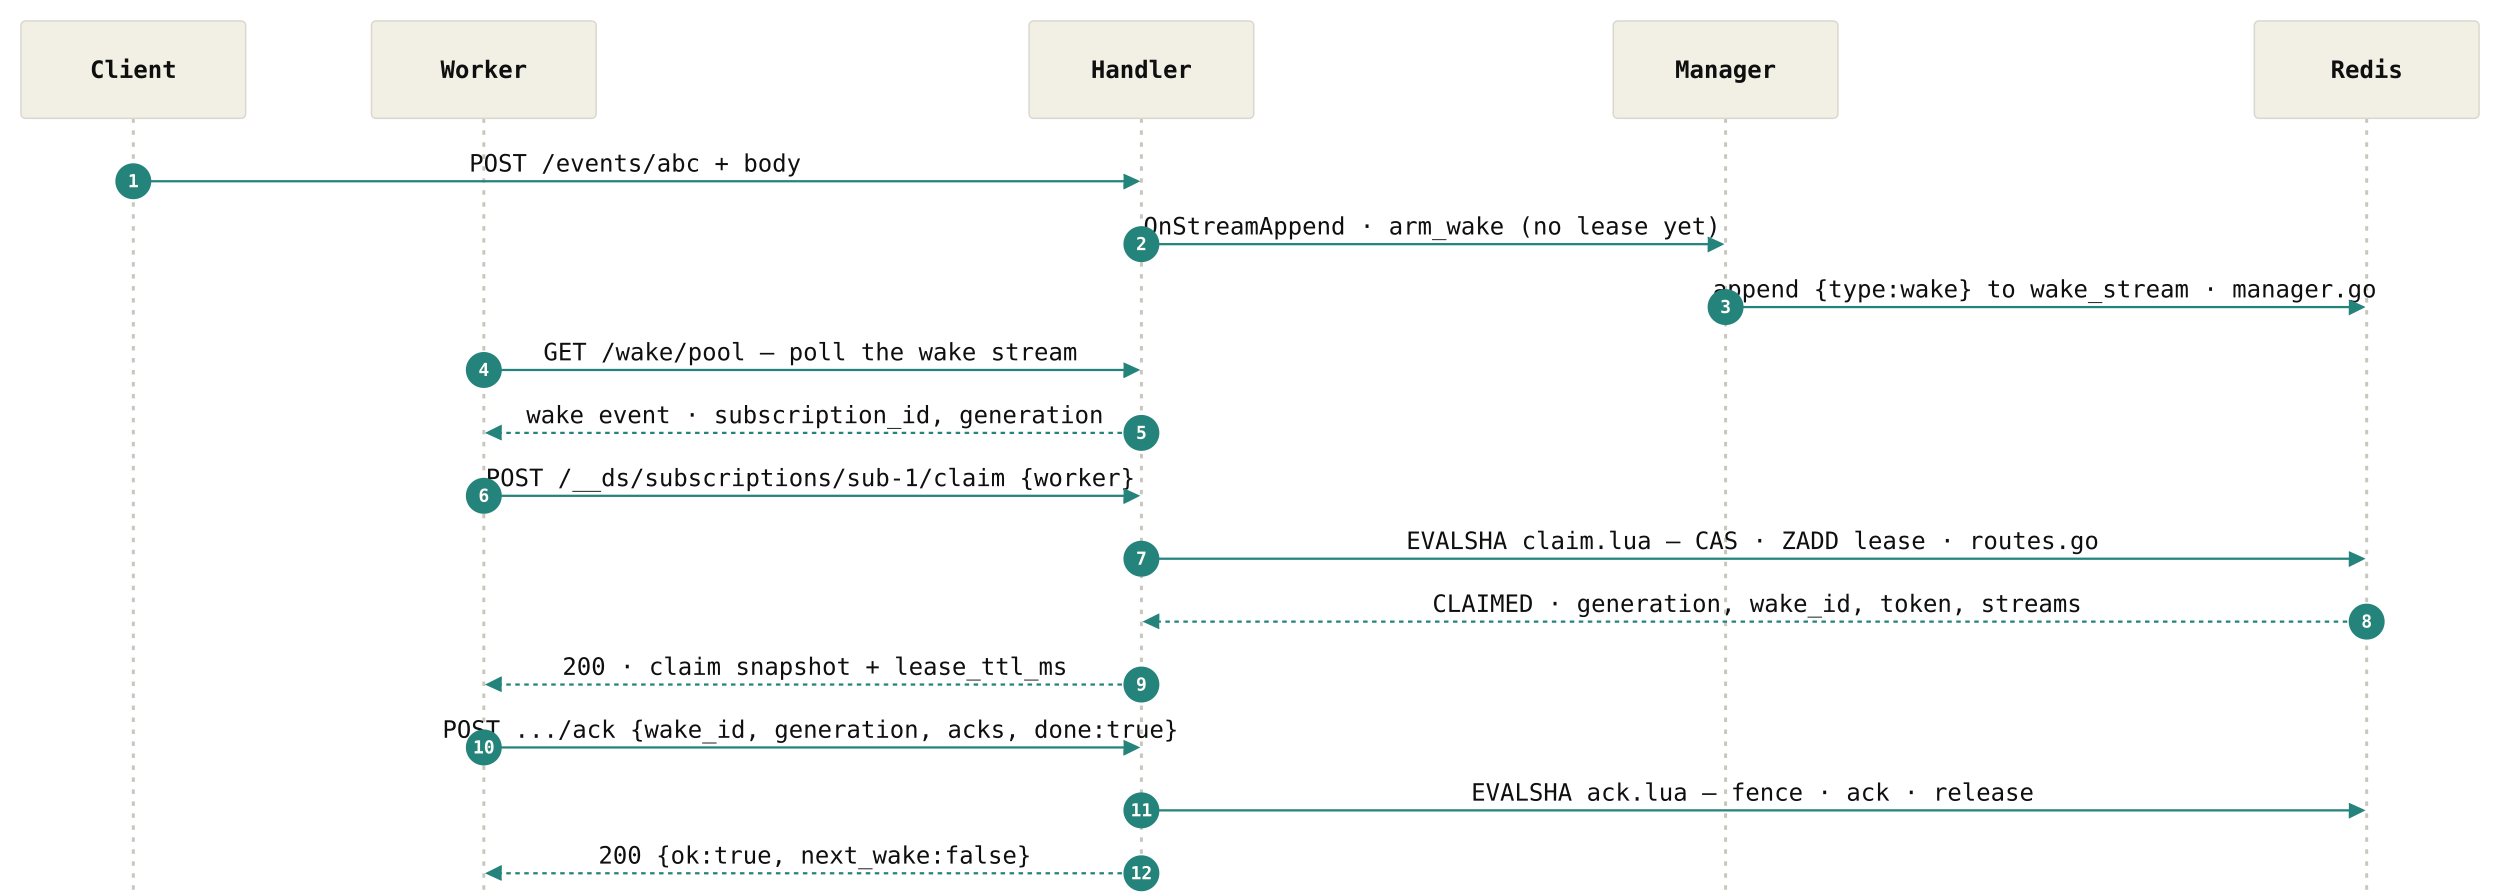
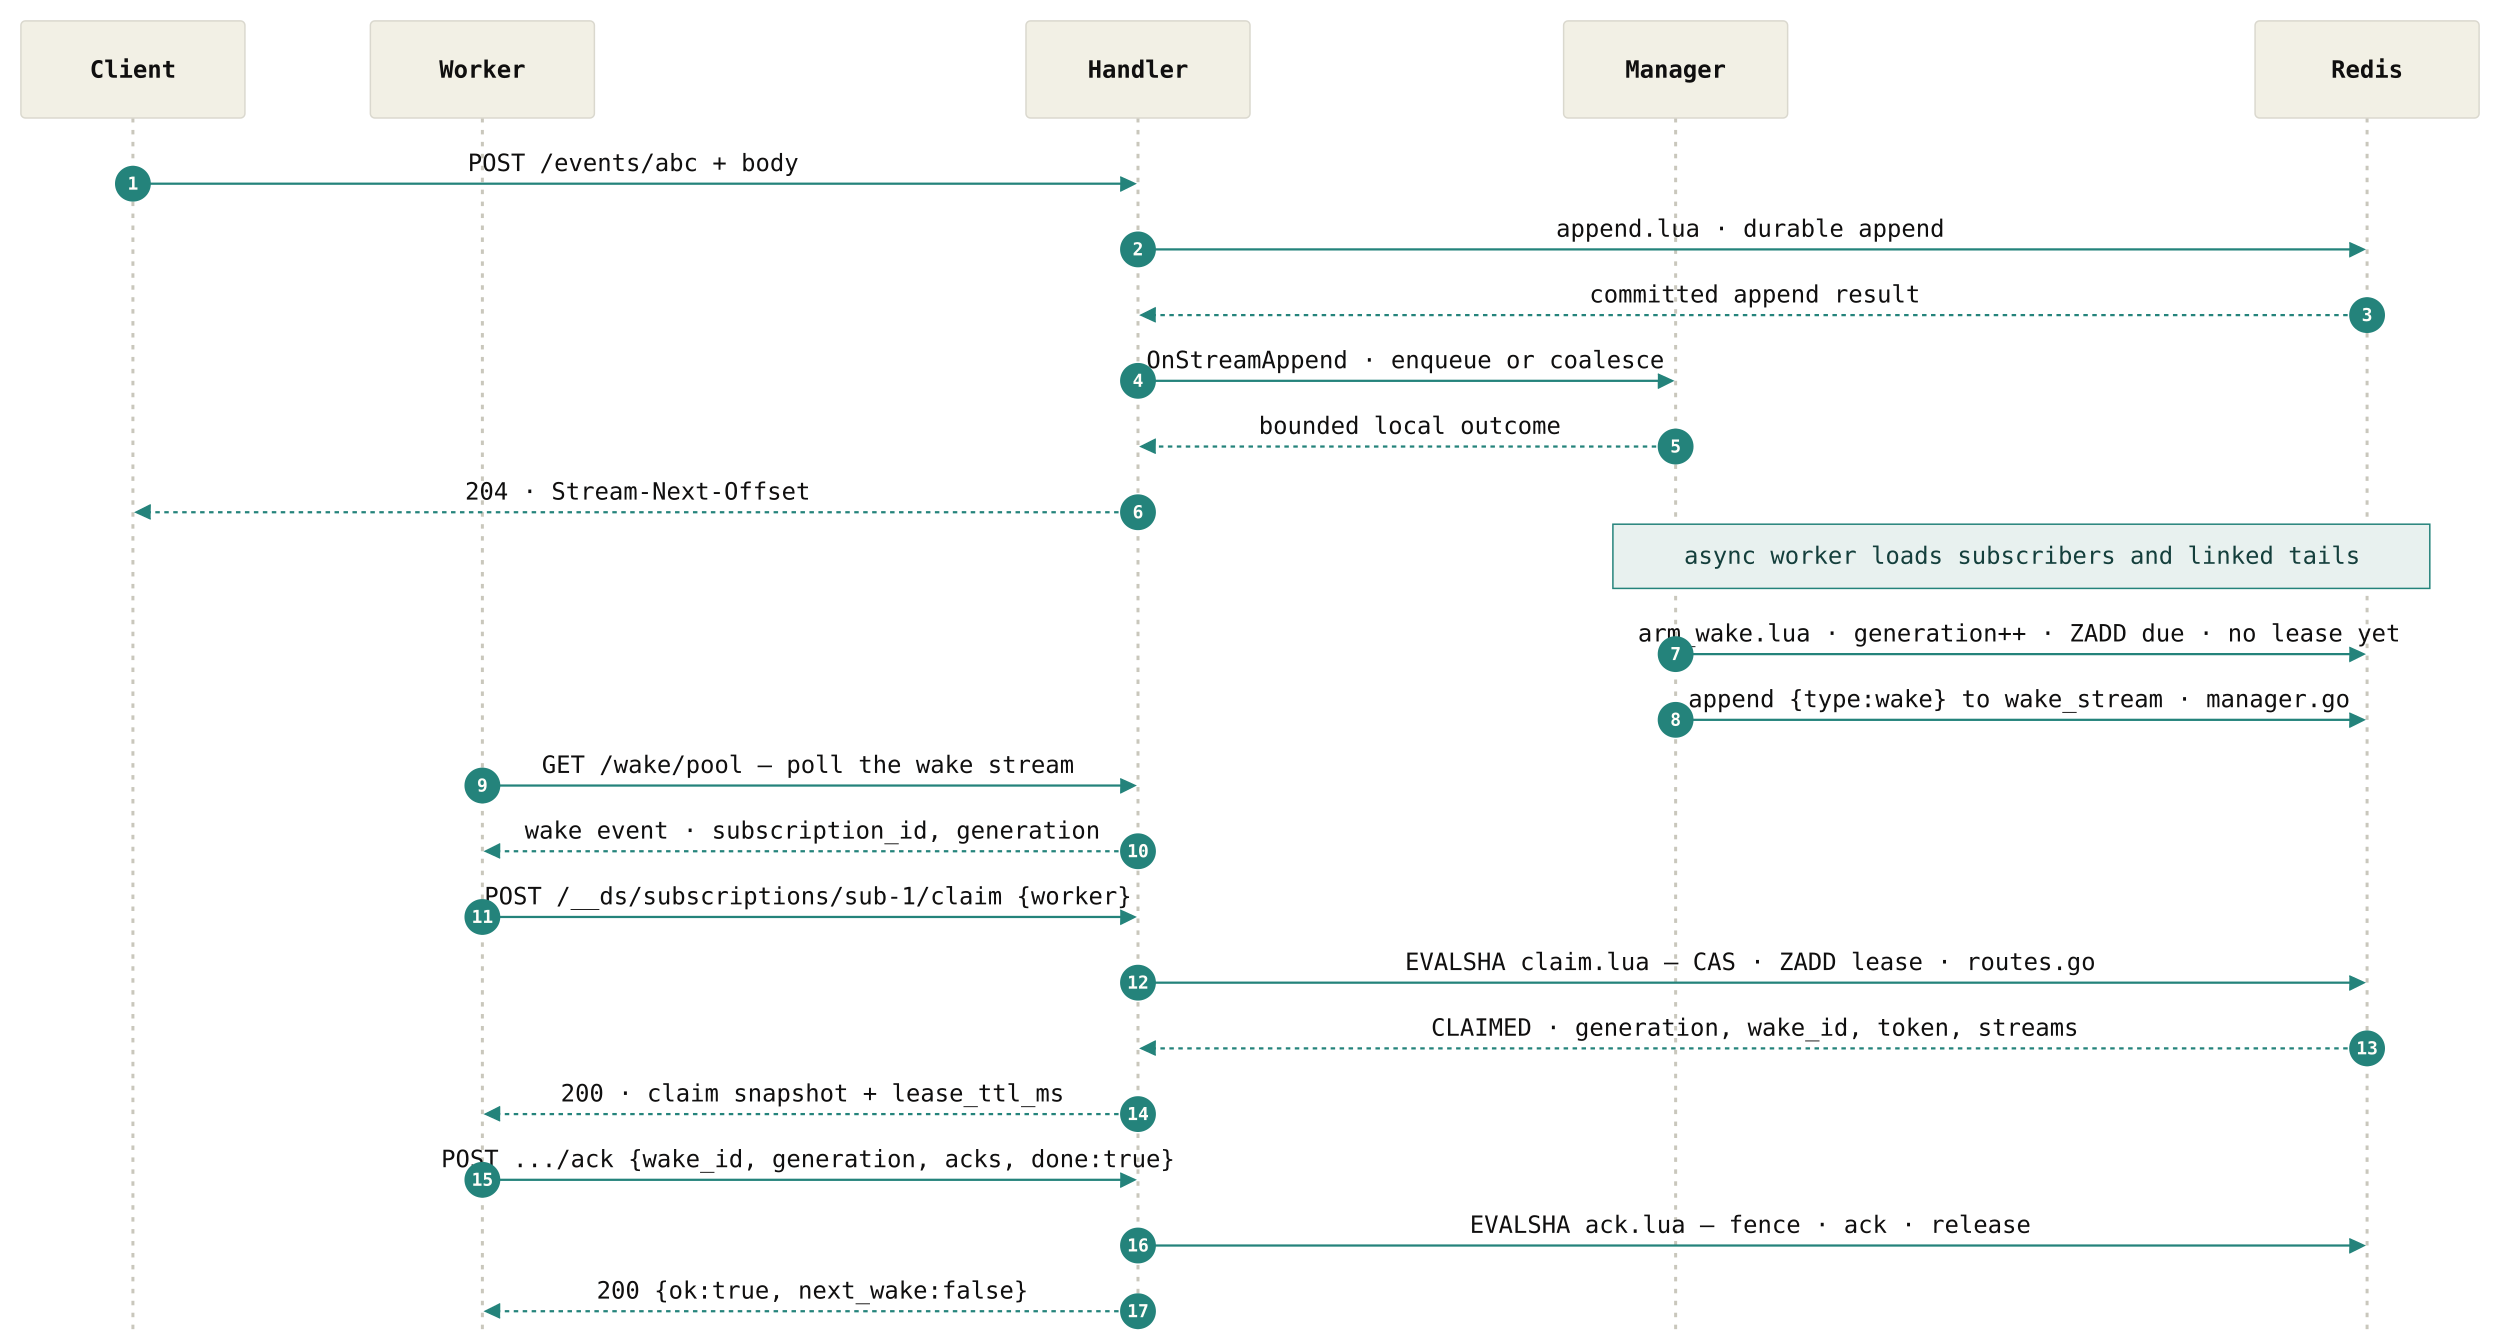
- <svg xmlns="http://www.w3.org/2000/svg" id="my-svg" width="100%" style="max-width: 1669px; background-color: transparent;" viewBox="-14 -14 1669 597" role="graphics-document document" aria-roledescription="sequence">
+ <svg xmlns="http://www.w3.org/2000/svg" id="my-svg" width="100%" style="max-width: 1674px; background-color: transparent;" viewBox="-14 -14 1674 892" role="graphics-document document" aria-roledescription="sequence">
  <g>
-     <line id="actor4" x1="1566" y1="65" x2="1566" y2="2000" class="actor-line 200" stroke-width="0.5px" stroke="#999" name="R" data-et="life-line" data-id="R" />
+     <line id="actor4" x1="1571" y1="65" x2="1571" y2="2000" class="actor-line 200" stroke-width="0.5px" stroke="#999" name="R" data-et="life-line" data-id="R" />
    <g id="root-4" data-et="participant" data-type="participant" data-id="R">
-       <rect x="1491" y="0" fill="#eaeaea" stroke="#666" width="150" height="65" name="R" rx="3" ry="3" class="actor actor-top" />
-       <text x="1566" y="32.5" dominant-baseline="central" alignment-baseline="central" class="actor actor-box" style="text-anchor: middle; font-size: 16px; font-weight: 700;">
-         <tspan x="1566" dy="0">Redis</tspan>
+       <rect x="1496" y="0" fill="#eaeaea" stroke="#666" width="150" height="65" name="R" rx="3" ry="3" class="actor actor-top" />
+       <text x="1571" y="32.5" dominant-baseline="central" alignment-baseline="central" class="actor actor-box" style="text-anchor: middle; font-size: 16px; font-weight: 700;">
+         <tspan x="1571" dy="0">Redis</tspan>
      </text>
    </g>
  </g>
  <g>
-     <line id="actor3" x1="1138" y1="65" x2="1138" y2="2000" class="actor-line 200" stroke-width="0.5px" stroke="#999" name="M" data-et="life-line" data-id="M" />
+     <line id="actor3" x1="1108" y1="65" x2="1108" y2="2000" class="actor-line 200" stroke-width="0.5px" stroke="#999" name="M" data-et="life-line" data-id="M" />
    <g id="root-3" data-et="participant" data-type="participant" data-id="M">
-       <rect x="1063" y="0" fill="#eaeaea" stroke="#666" width="150" height="65" name="M" rx="3" ry="3" class="actor actor-top" />
-       <text x="1138" y="32.5" dominant-baseline="central" alignment-baseline="central" class="actor actor-box" style="text-anchor: middle; font-size: 16px; font-weight: 700;">
-         <tspan x="1138" dy="0">Manager</tspan>
+       <rect x="1033" y="0" fill="#eaeaea" stroke="#666" width="150" height="65" name="M" rx="3" ry="3" class="actor actor-top" />
+       <text x="1108" y="32.5" dominant-baseline="central" alignment-baseline="central" class="actor actor-box" style="text-anchor: middle; font-size: 16px; font-weight: 700;">
+         <tspan x="1108" dy="0">Manager</tspan>
      </text>
    </g>
  </g>
  <g>
    <line id="actor2" x1="748" y1="65" x2="748" y2="2000" class="actor-line 200" stroke-width="0.5px" stroke="#999" name="H" data-et="life-line" data-id="H" />
    <g id="root-2" data-et="participant" data-type="participant" data-id="H">
      <rect x="673" y="0" fill="#eaeaea" stroke="#666" width="150" height="65" name="H" rx="3" ry="3" class="actor actor-top" />
      <text x="748" y="32.5" dominant-baseline="central" alignment-baseline="central" class="actor actor-box" style="text-anchor: middle; font-size: 16px; font-weight: 700;">
        <tspan x="748" dy="0">Handler</tspan>
      </text>
    </g>
  </g>
  <g>
    <line id="actor1" x1="309" y1="65" x2="309" y2="2000" class="actor-line 200" stroke-width="0.5px" stroke="#999" name="Wk" data-et="life-line" data-id="Wk" />
    <g id="root-1" data-et="participant" data-type="participant" data-id="Wk">
      <rect x="234" y="0" fill="#eaeaea" stroke="#666" width="150" height="65" name="Wk" rx="3" ry="3" class="actor actor-top" />
      <text x="309" y="32.5" dominant-baseline="central" alignment-baseline="central" class="actor actor-box" style="text-anchor: middle; font-size: 16px; font-weight: 700;">
        <tspan x="309" dy="0">Worker</tspan>
      </text>
    </g>
  </g>
  <g>
    <line id="actor0" x1="75" y1="65" x2="75" y2="2000" class="actor-line 200" stroke-width="0.5px" stroke="#999" name="C" data-et="life-line" data-id="C" />
    <g id="root-0" data-et="participant" data-type="participant" data-id="C">
      <rect x="0" y="0" fill="#eaeaea" stroke="#666" width="150" height="65" name="C" rx="3" ry="3" class="actor actor-top" />
      <text x="75" y="32.5" dominant-baseline="central" alignment-baseline="central" class="actor actor-box" style="text-anchor: middle; font-size: 16px; font-weight: 700;">
        <tspan x="75" dy="0">Client</tspan>
      </text>
    </g>
  </g>
-   <style>#my-svg{font-family:JetBrains Mono,ui-monospace,Menlo,monospace;font-size:13px;fill:#100F0F;}@keyframes edge-animation-frame{from{stroke-dashoffset:0;}}@keyframes dash{to{stroke-dashoffset:0;}}#my-svg .edge-animation-slow{stroke-dasharray:9,5!important;stroke-dashoffset:900;animation:dash 50s linear infinite;stroke-linecap:round;}#my-svg .edge-animation-fast{stroke-dasharray:9,5!important;stroke-dashoffset:900;animation:dash 20s linear infinite;stroke-linecap:round;}#my-svg .error-icon{fill:hsl(230.769, 33.333%, 97.353%);}#my-svg .error-text{fill:rgb(9, 8.308, 4.5);stroke:rgb(9, 8.308, 4.5);}#my-svg .edge-thickness-normal{stroke-width:1px;}#my-svg .edge-thickness-thick{stroke-width:3.5px;}#my-svg .edge-pattern-solid{stroke-dasharray:0;}#my-svg .edge-thickness-invisible{stroke-width:0;fill:none;}#my-svg .edge-pattern-dashed{stroke-dasharray:3;}#my-svg .edge-pattern-dotted{stroke-dasharray:2;}#my-svg .marker{fill:#24837B;stroke:#24837B;}#my-svg .marker.cross{stroke:#24837B;}#my-svg svg{font-family:JetBrains Mono,ui-monospace,Menlo,monospace;font-size:13px;}#my-svg p{margin:0;}#my-svg .actor{stroke:#DAD8CE;fill:#F2F0E5;stroke-width:1;}#my-svg rect.actor.outer-path[data-look="neo"]{filter:drop-shadow( 1px 2px 2px rgba(185,185,185,1));}#my-svg rect.note[data-look="neo"]{stroke:#24837B;fill:#E8F1EF;filter:drop-shadow( 1px 2px 2px rgba(185,185,185,1));}#my-svg text.actor&gt;tspan{fill:#100F0F;stroke:none;}#my-svg .actor-line{stroke:#C9C7BC;}#my-svg .innerArc{stroke-width:1.5;stroke-dasharray:none;}#my-svg .messageLine0{stroke-width:1.5;stroke-dasharray:none;stroke:#24837B;}#my-svg .messageLine1{stroke-width:1.5;stroke-dasharray:2,2;stroke:#24837B;}#my-svg [id$="-arrowhead"] path{fill:#24837B;stroke:#24837B;}#my-svg .sequenceNumber{fill:#FFFEF9;}#my-svg [id$="-sequencenumber"]{fill:#24837B;}#my-svg [id$="-crosshead"] path{fill:#24837B;stroke:#24837B;}#my-svg .messageText{fill:#100F0F;stroke:none;}#my-svg .labelBox{stroke:#DAD8CE;fill:#F2F0E5;filter:none;}#my-svg .labelText,#my-svg .labelText&gt;tspan{fill:#100F0F;stroke:none;}#my-svg .loopText,#my-svg .loopText&gt;tspan{fill:#6F6E69;stroke:none;}#my-svg .sectionTitle,#my-svg .sectionTitle&gt;tspan{fill:#6F6E69;stroke:none;}#my-svg .loopLine{stroke-width:2px;stroke-dasharray:2,2;stroke:#DAD8CE;fill:#DAD8CE;}#my-svg .note{stroke:#24837B;fill:#E8F1EF;}#my-svg .noteText,#my-svg .noteText&gt;tspan{fill:#143F3C;stroke:none;font-weight:normal;}#my-svg .activation0{fill:#E8F1EF;stroke:#24837B;}#my-svg .activation1{fill:#E8F1EF;stroke:#24837B;}#my-svg .activation2{fill:#E8F1EF;stroke:#24837B;}#my-svg .actorPopupMenu{position:absolute;}#my-svg .actorPopupMenuPanel{position:absolute;fill:#F2F0E5;box-shadow:0px 8px 16px 0px rgba(0,0,0,0.2);filter:drop-shadow(3px 5px 2px rgb(0 0 0 / 0.4));}#my-svg .actor-man circle,#my-svg line{fill:#F2F0E5;stroke-width:2px;}#my-svg g rect.rect{filter:drop-shadow( 1px 2px 2px rgba(185,185,185,1));stroke:#DAD8CE;}#my-svg .node .neo-node{stroke:#DAD8CE;}#my-svg [data-look="neo"].node rect,#my-svg [data-look="neo"].cluster rect,#my-svg [data-look="neo"].node polygon{stroke:url(#my-svg-gradient);filter:drop-shadow( 1px 2px 2px rgba(185,185,185,1));}#my-svg [data-look="neo"].node path{stroke:url(#my-svg-gradient);stroke-width:1px;}#my-svg [data-look="neo"].node .outer-path{filter:drop-shadow( 1px 2px 2px rgba(185,185,185,1));}#my-svg [data-look="neo"].node .neo-line path{stroke:#DAD8CE;filter:none;}#my-svg [data-look="neo"].node circle{stroke:url(#my-svg-gradient);filter:drop-shadow( 1px 2px 2px rgba(185,185,185,1));}#my-svg [data-look="neo"].node circle .state-start{fill:#000000;}#my-svg [data-look="neo"].icon-shape .icon{fill:url(#my-svg-gradient);filter:drop-shadow( 1px 2px 2px rgba(185,185,185,1));}#my-svg [data-look="neo"].icon-shape .icon-neo path{stroke:url(#my-svg-gradient);filter:drop-shadow( 1px 2px 2px rgba(185,185,185,1));}#my-svg :root{--mermaid-font-family:"trebuchet ms",verdana,arial,sans-serif;}</style>
+   <style>#my-svg{font-family:JetBrains Mono,ui-monospace,Menlo,monospace;font-size:13px;fill:#100F0F;}@keyframes edge-animation-frame{from{stroke-dashoffset:0;}}@keyframes dash{to{stroke-dashoffset:0;}}#my-svg .edge-animation-slow{stroke-dasharray:9,5!important;stroke-dashoffset:900;animation:dash 50s linear infinite;stroke-linecap:round;}#my-svg .edge-animation-fast{stroke-dasharray:9,5!important;stroke-dashoffset:900;animation:dash 20s linear infinite;stroke-linecap:round;}#my-svg .error-icon{fill:hsl(230.769, 33.333%, 97.353%);}#my-svg .error-text{fill:rgb(9, 8.308, 4.5);stroke:rgb(9, 8.308, 4.5);}#my-svg .edge-thickness-normal{stroke-width:1px;}#my-svg .edge-thickness-thick{stroke-width:3.5px;}#my-svg .edge-pattern-solid{stroke-dasharray:0;}#my-svg .edge-thickness-invisible{stroke-width:0;fill:none;}#my-svg .edge-pattern-dashed{stroke-dasharray:3;}#my-svg .edge-pattern-dotted{stroke-dasharray:2;}#my-svg .marker{fill:#24837B;stroke:#24837B;}#my-svg .marker.cross{stroke:#24837B;}#my-svg svg{font-family:JetBrains Mono,ui-monospace,Menlo,monospace;font-size:13px;}#my-svg p{margin:0;}#my-svg .actor{stroke:#DAD8CE;fill:#F2F0E5;stroke-width:1;}#my-svg rect.actor.outer-path[data-look="neo"]{filter:drop-shadow( 1px 2px 2px rgba(185,185,185,1));}#my-svg rect.note[data-look="neo"]{stroke:#24837B;fill:#E8F1EF;filter:drop-shadow( 1px 2px 2px rgba(185,185,185,1));}#my-svg text.actor&gt;tspan{fill:#100F0F;stroke:none;}#my-svg .actor-line{stroke:#C9C7BC;}#my-svg .innerArc{stroke-width:1.5;stroke-dasharray:none;}#my-svg .messageLine0{stroke-width:1.5;stroke-dasharray:none;stroke:#24837B;}#my-svg .messageLine1{stroke-width:1.5;stroke-dasharray:2,2;stroke:#24837B;}#my-svg [id$="-arrowhead"] path{fill:#24837B;stroke:#24837B;}#my-svg .sequenceNumber{fill:#FFFEF9;}#my-svg [id$="-sequencenumber"]{fill:#24837B;}#my-svg [id$="-crosshead"] path{fill:#24837B;stroke:#24837B;}#my-svg .messageText{fill:#100F0F;stroke:none;}#my-svg .labelBox{stroke:#DAD8CE;fill:#F2F0E5;filter:none;}#my-svg .labelText,#my-svg .labelText&gt;tspan{fill:#100F0F;stroke:none;}#my-svg .loopText,#my-svg .loopText&gt;tspan{fill:#6F6E69;stroke:none;}#my-svg .sectionTitle,#my-svg .sectionTitle&gt;tspan{fill:#6F6E69;stroke:none;}#my-svg .loopLine{stroke-width:2px;stroke-dasharray:2,2;stroke:#DAD8CE;fill:#DAD8CE;}#my-svg .note{stroke:#24837B;fill:#E8F1EF;}#my-svg .noteText,#my-svg .noteText&gt;tspan{fill:#143F3C;stroke:none;font-weight:normal;}#my-svg .activation0{fill:#E8F1EF;stroke:#24837B;}#my-svg .activation1{fill:#E8F1EF;stroke:#24837B;}#my-svg .activation2{fill:#E8F1EF;stroke:#24837B;}#my-svg .actorPopupMenu{position:absolute;}#my-svg .actorPopupMenuPanel{position:absolute;fill:#F2F0E5;box-shadow:0px 8px 16px 0px rgba(0,0,0,0.2);filter:drop-shadow(3px 5px 2px rgb(0 0 0 / 0.4));}#my-svg .actor-man circle,#my-svg line{fill:#F2F0E5;stroke-width:2px;}#my-svg g rect.rect{filter:drop-shadow( 1px 2px 2px rgba(185,185,185,1));stroke:#DAD8CE;}#my-svg .node .neo-node{stroke:#DAD8CE;}#my-svg [data-look="neo"].node rect,#my-svg [data-look="neo"].cluster rect,#my-svg [data-look="neo"].node polygon{stroke:url(#my-svg-gradient);filter:drop-shadow( 1px 2px 2px rgba(185,185,185,1));}#my-svg [data-look="neo"].swimlane.cluster rect{filter:none;}#my-svg [data-look="neo"].node path{stroke:url(#my-svg-gradient);stroke-width:1px;}#my-svg [data-look="neo"].node .outer-path{filter:drop-shadow( 1px 2px 2px rgba(185,185,185,1));}#my-svg [data-look="neo"].node .neo-line path{stroke:#DAD8CE;filter:none;}#my-svg [data-look="neo"].node circle{stroke:url(#my-svg-gradient);filter:drop-shadow( 1px 2px 2px rgba(185,185,185,1));}#my-svg [data-look="neo"].node circle .state-start{fill:#000000;}#my-svg [data-look="neo"].icon-shape .icon{fill:url(#my-svg-gradient);filter:drop-shadow( 1px 2px 2px rgba(185,185,185,1));}#my-svg [data-look="neo"].icon-shape .icon-neo path{stroke:url(#my-svg-gradient);filter:drop-shadow( 1px 2px 2px rgba(185,185,185,1));}#my-svg :root{--mermaid-font-family:"trebuchet ms",verdana,arial,sans-serif;}</style>
  <g />
  <defs>
    <symbol id="my-svg-computer" width="24" height="24">
      <path transform="scale(.5)" d="M2 2v13h20v-13h-20zm18 11h-16v-9h16v9zm-10.228 6l.466-1h3.524l.467 1h-4.457zm14.228 3h-24l2-6h2.104l-1.33 4h18.45l-1.297-4h2.073l2 6zm-5-10h-14v-7h14v7z" />
    </symbol>
  </defs>
  <defs>
    <symbol id="my-svg-database" fill-rule="evenodd" clip-rule="evenodd">
      <path transform="scale(.5)" d="M12.258.001l.256.004.255.005.253.008.251.01.249.012.247.015.246.016.242.019.241.02.239.023.236.024.233.027.231.028.229.031.225.032.223.034.22.036.217.038.214.04.211.041.208.043.205.045.201.046.198.048.194.05.191.051.187.053.183.054.18.056.175.057.172.059.168.06.163.061.16.063.155.064.15.066.074.033.073.033.071.034.07.034.069.035.068.035.067.035.066.035.064.036.064.036.062.036.06.036.06.037.058.037.058.037.055.038.055.038.053.038.052.038.051.039.05.039.048.039.047.039.045.04.044.04.043.04.041.04.04.041.039.041.037.041.036.041.034.041.033.042.032.042.03.042.029.042.027.042.026.043.024.043.023.043.021.043.02.043.018.044.017.043.015.044.013.044.012.044.011.045.009.044.007.045.006.045.004.045.002.045.001.045v17l-.001.045-.002.045-.004.045-.006.045-.007.045-.009.044-.011.045-.012.044-.013.044-.015.044-.017.043-.018.044-.02.043-.021.043-.023.043-.024.043-.026.043-.027.042-.029.042-.03.042-.032.042-.033.042-.034.041-.036.041-.037.041-.039.041-.04.041-.041.04-.043.04-.044.04-.045.04-.047.039-.048.039-.05.039-.051.039-.052.038-.053.038-.055.038-.055.038-.058.037-.058.037-.06.037-.06.036-.062.036-.064.036-.064.036-.066.035-.067.035-.068.035-.069.035-.07.034-.071.034-.073.033-.074.033-.15.066-.155.064-.16.063-.163.061-.168.06-.172.059-.175.057-.18.056-.183.054-.187.053-.191.051-.194.05-.198.048-.201.046-.205.045-.208.043-.211.041-.214.04-.217.038-.22.036-.223.034-.225.032-.229.031-.231.028-.233.027-.236.024-.239.023-.241.02-.242.019-.246.016-.247.015-.249.012-.251.01-.253.008-.255.005-.256.004-.258.001-.258-.001-.256-.004-.255-.005-.253-.008-.251-.01-.249-.012-.247-.015-.245-.016-.243-.019-.241-.02-.238-.023-.236-.024-.234-.027-.231-.028-.228-.031-.226-.032-.223-.034-.22-.036-.217-.038-.214-.04-.211-.041-.208-.043-.204-.045-.201-.046-.198-.048-.195-.05-.19-.051-.187-.053-.184-.054-.179-.056-.176-.057-.172-.059-.167-.06-.164-.061-.159-.063-.155-.064-.151-.066-.074-.033-.072-.033-.072-.034-.07-.034-.069-.035-.068-.035-.067-.035-.066-.035-.064-.036-.063-.036-.062-.036-.061-.036-.06-.037-.058-.037-.057-.037-.056-.038-.055-.038-.053-.038-.052-.038-.051-.039-.049-.039-.049-.039-.046-.039-.046-.04-.044-.04-.043-.04-.041-.04-.04-.041-.039-.041-.037-.041-.036-.041-.034-.041-.033-.042-.032-.042-.03-.042-.029-.042-.027-.042-.026-.043-.024-.043-.023-.043-.021-.043-.02-.043-.018-.044-.017-.043-.015-.044-.013-.044-.012-.044-.011-.045-.009-.044-.007-.045-.006-.045-.004-.045-.002-.045-.001-.045v-17l.001-.045.002-.045.004-.045.006-.045.007-.045.009-.044.011-.045.012-.044.013-.044.015-.044.017-.043.018-.044.02-.043.021-.043.023-.043.024-.043.026-.043.027-.042.029-.042.03-.042.032-.042.033-.042.034-.041.036-.041.037-.041.039-.041.04-.041.041-.04.043-.04.044-.04.046-.04.046-.039.049-.039.049-.039.051-.039.052-.038.053-.038.055-.038.056-.038.057-.037.058-.037.06-.037.061-.036.062-.036.063-.036.064-.036.066-.035.067-.035.068-.035.069-.035.07-.034.072-.034.072-.033.074-.033.151-.066.155-.064.159-.063.164-.061.167-.06.172-.059.176-.057.179-.056.184-.054.187-.053.19-.051.195-.05.198-.048.201-.046.204-.045.208-.043.211-.041.214-.04.217-.038.22-.036.223-.034.226-.032.228-.031.231-.028.234-.027.236-.024.238-.023.241-.02.243-.019.245-.016.247-.015.249-.012.251-.01.253-.008.255-.005.256-.004.258-.001.258.001zm-9.258 20.499v.01l.001.021.003.021.004.022.005.021.006.022.007.022.009.023.01.022.011.023.012.023.013.023.015.023.016.024.017.023.018.024.019.024.021.024.022.025.023.024.024.025.052.049.056.05.061.051.066.051.07.051.075.051.079.052.084.052.088.052.092.052.097.052.102.051.105.052.11.052.114.051.119.051.123.051.127.05.131.05.135.05.139.048.144.049.147.047.152.047.155.047.16.045.163.045.167.043.171.043.176.041.178.041.183.039.187.039.19.037.194.035.197.035.202.033.204.031.209.03.212.029.216.027.219.025.222.024.226.021.23.02.233.018.236.016.24.015.243.012.246.01.249.008.253.005.256.004.259.001.26-.001.257-.004.254-.005.25-.008.247-.011.244-.012.241-.014.237-.016.233-.018.231-.021.226-.021.224-.024.22-.026.216-.027.212-.028.21-.031.205-.031.202-.034.198-.034.194-.036.191-.037.187-.039.183-.04.179-.04.175-.042.172-.043.168-.044.163-.045.16-.046.155-.046.152-.047.148-.048.143-.049.139-.049.136-.05.131-.05.126-.05.123-.051.118-.052.114-.051.11-.052.106-.052.101-.052.096-.052.092-.052.088-.053.083-.051.079-.052.074-.052.07-.051.065-.051.06-.051.056-.05.051-.05.023-.024.023-.025.021-.024.02-.024.019-.024.018-.024.017-.024.015-.023.014-.024.013-.023.012-.023.01-.023.01-.022.008-.022.006-.022.006-.022.004-.022.004-.021.001-.021.001-.021v-4.127l-.077.055-.08.053-.083.054-.085.053-.087.052-.09.052-.093.051-.095.05-.097.05-.1.049-.102.049-.105.048-.106.047-.109.047-.111.046-.114.045-.115.045-.118.044-.12.043-.122.042-.124.042-.126.041-.128.04-.13.04-.132.038-.134.038-.135.037-.138.037-.139.035-.142.035-.143.034-.144.033-.147.032-.148.031-.15.03-.151.03-.153.029-.154.027-.156.027-.158.026-.159.025-.161.024-.162.023-.163.022-.165.021-.166.02-.167.019-.169.018-.169.017-.171.016-.173.015-.173.014-.175.013-.175.012-.177.011-.178.01-.179.008-.179.008-.181.006-.182.005-.182.004-.184.003-.184.002h-.37l-.184-.002-.184-.003-.182-.004-.182-.005-.181-.006-.179-.008-.179-.008-.178-.01-.176-.011-.176-.012-.175-.013-.173-.014-.172-.015-.171-.016-.17-.017-.169-.018-.167-.019-.166-.02-.165-.021-.163-.022-.162-.023-.161-.024-.159-.025-.157-.026-.156-.027-.155-.027-.153-.029-.151-.03-.15-.03-.148-.031-.146-.032-.145-.033-.143-.034-.141-.035-.14-.035-.137-.037-.136-.037-.134-.038-.132-.038-.13-.04-.128-.04-.126-.041-.124-.042-.122-.042-.12-.044-.117-.043-.116-.045-.113-.045-.112-.046-.109-.047-.106-.047-.105-.048-.102-.049-.1-.049-.097-.05-.095-.05-.093-.052-.09-.051-.087-.052-.085-.053-.083-.054-.08-.054-.077-.054v4.127zm0-5.654v.011l.001.021.003.021.004.021.005.022.006.022.007.022.009.022.01.022.011.023.012.023.013.023.015.024.016.023.017.024.018.024.019.024.021.024.022.024.023.025.024.024.052.05.056.05.061.05.066.051.07.051.075.052.079.051.084.052.088.052.092.052.097.052.102.052.105.052.11.051.114.051.119.052.123.05.127.051.131.05.135.049.139.049.144.048.147.048.152.047.155.046.16.045.163.045.167.044.171.042.176.042.178.04.183.04.187.038.19.037.194.036.197.034.202.033.204.032.209.03.212.028.216.027.219.025.222.024.226.022.23.02.233.018.236.016.24.014.243.012.246.01.249.008.253.006.256.003.259.001.26-.001.257-.003.254-.006.25-.008.247-.01.244-.012.241-.015.237-.016.233-.018.231-.02.226-.022.224-.024.22-.025.216-.027.212-.029.21-.03.205-.032.202-.033.198-.035.194-.036.191-.037.187-.039.183-.039.179-.041.175-.042.172-.043.168-.044.163-.045.16-.045.155-.047.152-.047.148-.048.143-.048.139-.05.136-.049.131-.05.126-.051.123-.051.118-.051.114-.052.11-.052.106-.052.101-.052.096-.052.092-.052.088-.052.083-.052.079-.052.074-.051.07-.052.065-.051.06-.05.056-.051.051-.049.023-.025.023-.024.021-.025.02-.024.019-.024.018-.024.017-.024.015-.023.014-.023.013-.024.012-.022.01-.023.01-.023.008-.022.006-.022.006-.022.004-.021.004-.022.001-.021.001-.021v-4.139l-.077.054-.08.054-.083.054-.085.052-.087.053-.09.051-.093.051-.095.051-.097.05-.1.049-.102.049-.105.048-.106.047-.109.047-.111.046-.114.045-.115.044-.118.044-.12.044-.122.042-.124.042-.126.041-.128.04-.13.039-.132.039-.134.038-.135.037-.138.036-.139.036-.142.035-.143.033-.144.033-.147.033-.148.031-.15.03-.151.03-.153.028-.154.028-.156.027-.158.026-.159.025-.161.024-.162.023-.163.022-.165.021-.166.02-.167.019-.169.018-.169.017-.171.016-.173.015-.173.014-.175.013-.175.012-.177.011-.178.009-.179.009-.179.007-.181.007-.182.005-.182.004-.184.003-.184.002h-.37l-.184-.002-.184-.003-.182-.004-.182-.005-.181-.007-.179-.007-.179-.009-.178-.009-.176-.011-.176-.012-.175-.013-.173-.014-.172-.015-.171-.016-.17-.017-.169-.018-.167-.019-.166-.02-.165-.021-.163-.022-.162-.023-.161-.024-.159-.025-.157-.026-.156-.027-.155-.028-.153-.028-.151-.03-.15-.03-.148-.031-.146-.033-.145-.033-.143-.033-.141-.035-.14-.036-.137-.036-.136-.037-.134-.038-.132-.039-.13-.039-.128-.04-.126-.041-.124-.042-.122-.043-.12-.043-.117-.044-.116-.044-.113-.046-.112-.046-.109-.046-.106-.047-.105-.048-.102-.049-.1-.049-.097-.05-.095-.051-.093-.051-.09-.051-.087-.053-.085-.052-.083-.054-.08-.054-.077-.054v4.139zm0-5.666v.011l.001.02.003.022.004.021.005.022.006.021.007.022.009.023.01.022.011.023.012.023.013.023.015.023.016.024.017.024.018.023.019.024.021.025.022.024.023.024.024.025.052.05.056.05.061.05.066.051.07.051.075.052.079.051.084.052.088.052.092.052.097.052.102.052.105.051.11.052.114.051.119.051.123.051.127.05.131.05.135.05.139.049.144.048.147.048.152.047.155.046.16.045.163.045.167.043.171.043.176.042.178.04.183.04.187.038.19.037.194.036.197.034.202.033.204.032.209.03.212.028.216.027.219.025.222.024.226.021.23.02.233.018.236.017.24.014.243.012.246.01.249.008.253.006.256.003.259.001.26-.001.257-.003.254-.006.25-.008.247-.01.244-.013.241-.014.237-.016.233-.018.231-.02.226-.022.224-.024.22-.025.216-.027.212-.029.21-.03.205-.032.202-.033.198-.035.194-.036.191-.037.187-.039.183-.039.179-.041.175-.042.172-.043.168-.044.163-.045.16-.045.155-.047.152-.047.148-.048.143-.049.139-.049.136-.049.131-.051.126-.05.123-.051.118-.052.114-.051.11-.052.106-.052.101-.052.096-.052.092-.052.088-.052.083-.052.079-.052.074-.052.07-.051.065-.051.06-.051.056-.05.051-.049.023-.025.023-.025.021-.024.02-.024.019-.024.018-.024.017-.024.015-.023.014-.024.013-.023.012-.023.01-.022.01-.023.008-.022.006-.022.006-.022.004-.022.004-.021.001-.021.001-.021v-4.153l-.077.054-.08.054-.083.053-.085.053-.087.053-.09.051-.093.051-.095.051-.097.05-.1.049-.102.048-.105.048-.106.048-.109.046-.111.046-.114.046-.115.044-.118.044-.12.043-.122.043-.124.042-.126.041-.128.04-.13.039-.132.039-.134.038-.135.037-.138.036-.139.036-.142.034-.143.034-.144.033-.147.032-.148.032-.15.03-.151.03-.153.028-.154.028-.156.027-.158.026-.159.024-.161.024-.162.023-.163.023-.165.021-.166.02-.167.019-.169.018-.169.017-.171.016-.173.015-.173.014-.175.013-.175.012-.177.01-.178.01-.179.009-.179.007-.181.006-.182.006-.182.004-.184.003-.184.001-.185.001-.185-.001-.184-.001-.184-.003-.182-.004-.182-.006-.181-.006-.179-.007-.179-.009-.178-.01-.176-.01-.176-.012-.175-.013-.173-.014-.172-.015-.171-.016-.17-.017-.169-.018-.167-.019-.166-.02-.165-.021-.163-.023-.162-.023-.161-.024-.159-.024-.157-.026-.156-.027-.155-.028-.153-.028-.151-.03-.15-.03-.148-.032-.146-.032-.145-.033-.143-.034-.141-.034-.14-.036-.137-.036-.136-.037-.134-.038-.132-.039-.13-.039-.128-.041-.126-.041-.124-.041-.122-.043-.12-.043-.117-.044-.116-.044-.113-.046-.112-.046-.109-.046-.106-.048-.105-.048-.102-.048-.1-.05-.097-.049-.095-.051-.093-.051-.09-.052-.087-.052-.085-.053-.083-.053-.08-.054-.077-.054v4.153zm8.74-8.179l-.257.004-.254.005-.25.008-.247.011-.244.012-.241.014-.237.016-.233.018-.231.021-.226.022-.224.023-.22.026-.216.027-.212.028-.21.031-.205.032-.202.033-.198.034-.194.036-.191.038-.187.038-.183.04-.179.041-.175.042-.172.043-.168.043-.163.045-.16.046-.155.046-.152.048-.148.048-.143.048-.139.049-.136.05-.131.05-.126.051-.123.051-.118.051-.114.052-.11.052-.106.052-.101.052-.096.052-.092.052-.088.052-.083.052-.079.052-.074.051-.07.052-.065.051-.06.05-.056.05-.051.05-.023.025-.023.024-.021.024-.02.025-.019.024-.018.024-.017.023-.015.024-.014.023-.013.023-.012.023-.01.023-.01.022-.008.022-.006.023-.006.021-.004.022-.004.021-.001.021-.001.021.001.021.001.021.004.021.004.022.006.021.006.023.008.022.01.022.01.023.012.023.013.023.014.023.015.024.017.023.018.024.019.024.02.025.021.024.023.024.023.025.051.05.056.05.06.05.065.051.07.052.074.051.079.052.083.052.088.052.092.052.096.052.101.052.106.052.11.052.114.052.118.051.123.051.126.051.131.05.136.05.139.049.143.048.148.048.152.048.155.046.16.046.163.045.168.043.172.043.175.042.179.041.183.04.187.038.191.038.194.036.198.034.202.033.205.032.21.031.212.028.216.027.22.026.224.023.226.022.231.021.233.018.237.016.241.014.244.012.247.011.25.008.254.005.257.004.26.001.26-.001.257-.004.254-.005.25-.008.247-.011.244-.012.241-.014.237-.016.233-.018.231-.021.226-.022.224-.023.22-.026.216-.027.212-.028.21-.031.205-.032.202-.033.198-.034.194-.036.191-.038.187-.038.183-.04.179-.041.175-.042.172-.043.168-.043.163-.045.16-.046.155-.046.152-.048.148-.048.143-.048.139-.049.136-.05.131-.05.126-.051.123-.051.118-.051.114-.052.11-.052.106-.052.101-.052.096-.052.092-.052.088-.052.083-.052.079-.052.074-.051.07-.052.065-.051.06-.05.056-.05.051-.05.023-.025.023-.024.021-.024.02-.025.019-.024.018-.024.017-.023.015-.024.014-.023.013-.023.012-.023.01-.023.01-.022.008-.022.006-.023.006-.021.004-.022.004-.021.001-.021.001-.021-.001-.021-.001-.021-.004-.021-.004-.022-.006-.021-.006-.023-.008-.022-.01-.022-.01-.023-.012-.023-.013-.023-.014-.023-.015-.024-.017-.023-.018-.024-.019-.024-.02-.025-.021-.024-.023-.024-.023-.025-.051-.05-.056-.05-.06-.05-.065-.051-.07-.052-.074-.051-.079-.052-.083-.052-.088-.052-.092-.052-.096-.052-.101-.052-.106-.052-.11-.052-.114-.052-.118-.051-.123-.051-.126-.051-.131-.05-.136-.05-.139-.049-.143-.048-.148-.048-.152-.048-.155-.046-.16-.046-.163-.045-.168-.043-.172-.043-.175-.042-.179-.041-.183-.04-.187-.038-.191-.038-.194-.036-.198-.034-.202-.033-.205-.032-.21-.031-.212-.028-.216-.027-.22-.026-.224-.023-.226-.022-.231-.021-.233-.018-.237-.016-.241-.014-.244-.012-.247-.011-.25-.008-.254-.005-.257-.004-.26-.001-.26.001z" />
    </symbol>
  </defs>
  <defs>
    <symbol id="my-svg-clock" width="24" height="24">
      <path transform="scale(.5)" d="M12 2c5.514 0 10 4.486 10 10s-4.486 10-10 10-10-4.486-10-10 4.486-10 10-10zm0-2c-6.627 0-12 5.373-12 12s5.373 12 12 12 12-5.373 12-12-5.373-12-12-12zm5.848 12.459c.202.038.202.333.001.372-1.907.361-6.045 1.111-6.547 1.111-.719 0-1.301-.582-1.301-1.301 0-.512.77-5.447 1.125-7.445.034-.192.312-.181.343.014l.985 6.238 5.394 1.011z" />
    </symbol>
  </defs>
  <defs>
    <marker id="my-svg-arrowhead" refX="7.9" refY="5" markerUnits="userSpaceOnUse" markerWidth="12" markerHeight="12" orient="auto-start-reverse">
      <path d="M -1 0 L 10 5 L 0 10 z" />
    </marker>
  </defs>
  <defs>
    <marker id="my-svg-crosshead" markerWidth="15" markerHeight="8" orient="auto" refX="4" refY="4.5">
      <path fill="none" stroke="#000000" stroke-width="1pt" d="M 1,2 L 6,7 M 6,2 L 1,7" style="stroke-dasharray: 0, 0;" />
    </marker>
  </defs>
  <defs>
    <marker id="my-svg-filled-head" refX="15.5" refY="7" markerWidth="20" markerHeight="28" orient="auto">
      <path d="M 18,7 L9,13 L14,7 L9,1 Z" />
    </marker>
  </defs>
  <defs>
    <marker id="my-svg-sequencenumber" refX="15" refY="15" markerWidth="60" markerHeight="40" orient="auto">
      <circle cx="15" cy="15" r="6" />
    </marker>
  </defs>
  <defs>
    <marker id="my-svg-solidTopArrowHead" refX="7.9" refY="7.25" markerUnits="userSpaceOnUse" markerWidth="12" markerHeight="12" orient="auto-start-reverse">
      <path d="M 0 0 L 10 8 L 0 8 z" />
    </marker>
  </defs>
  <defs>
    <marker id="my-svg-solidBottomArrowHead" refX="7.9" refY="0.75" markerUnits="userSpaceOnUse" markerWidth="12" markerHeight="12" orient="auto-start-reverse">
      <path d="M 0 0 L 10 0 L 0 8 z" />
    </marker>
  </defs>
  <defs>
    <marker id="my-svg-stickTopArrowHead" refX="7.5" refY="7" markerUnits="userSpaceOnUse" markerWidth="12" markerHeight="12" orient="auto-start-reverse">
      <path d="M 0 0 L 7 7" stroke="black" stroke-width="1.5" fill="none" />
    </marker>
  </defs>
  <defs>
    <marker id="my-svg-stickBottomArrowHead" refX="7.5" refY="0" markerUnits="userSpaceOnUse" markerWidth="12" markerHeight="12" orient="auto-start-reverse">
      <path d="M 0 7 L 7 0" stroke="black" stroke-width="1.5" fill="none" />
    </marker>
  </defs>
+   <g data-et="note" data-id="i7">
+     <rect x="1066" y="337" fill="#EDF2AE" stroke="#666" width="547" height="43" class="note" />
+     <text x="1340" y="343" text-anchor="middle" dominant-baseline="middle" alignment-baseline="middle" class="noteText" dy="1em" style="font-size: 16px; font-weight: 400;">
+       <tspan x="1340">async worker loads subscribers and linked tails</tspan>
+     </text>
+   </g>
  <text x="410" y="80" text-anchor="middle" dominant-baseline="middle" alignment-baseline="middle" class="messageText" dy="1em" style="font-size: 16px; font-weight: 400;">POST /events/abc + body</text>
-   <line x1="82" y1="107" x2="744" y2="107" class="messageLine0" data-et="message" data-id="i1" data-from="C" data-to="H" stroke-width="2" stroke="none" marker-end="url(#my-svg-arrowhead)" style="fill: none;" />
-   <line x1="75" y1="107" x2="75" y2="107" stroke-width="0" marker-start="url(#my-svg-sequencenumber)" />
-   <text x="75" y="111" font-family="sans-serif" font-size="12px" text-anchor="middle" class="sequenceNumber">1</text>
-   <text x="942" y="122" text-anchor="middle" dominant-baseline="middle" alignment-baseline="middle" class="messageText" dy="1em" style="font-size: 16px; font-weight: 400;">OnStreamAppend · arm_wake (no lease yet)</text>
-   <line x1="755" y1="149" x2="1134" y2="149" class="messageLine0" data-et="message" data-id="i2" data-from="H" data-to="M" stroke-width="2" stroke="none" marker-end="url(#my-svg-arrowhead)" style="fill: none;" />
-   <line x1="748" y1="149" x2="748" y2="149" stroke-width="0" marker-start="url(#my-svg-sequencenumber)" />
-   <text x="748" y="153" font-family="sans-serif" font-size="12px" text-anchor="middle" class="sequenceNumber">2</text>
-   <text x="1351" y="164" text-anchor="middle" dominant-baseline="middle" alignment-baseline="middle" class="messageText" dy="1em" style="font-size: 16px; font-weight: 400;">append {type:wake} to wake_stream · manager.go</text>
-   <line x1="1145" y1="191" x2="1562" y2="191" class="messageLine0" data-et="message" data-id="i3" data-from="M" data-to="R" stroke-width="2" stroke="none" marker-end="url(#my-svg-arrowhead)" style="fill: none;" />
-   <line x1="1138" y1="191" x2="1138" y2="191" stroke-width="0" marker-start="url(#my-svg-sequencenumber)" />
-   <text x="1138" y="195" font-family="sans-serif" font-size="12px" text-anchor="middle" class="sequenceNumber">3</text>
-   <text x="527" y="206" text-anchor="middle" dominant-baseline="middle" alignment-baseline="middle" class="messageText" dy="1em" style="font-size: 16px; font-weight: 400;">GET /wake/pool — poll the wake stream</text>
-   <line x1="316" y1="233" x2="744" y2="233" class="messageLine0" data-et="message" data-id="i4" data-from="Wk" data-to="H" stroke-width="2" stroke="none" marker-end="url(#my-svg-arrowhead)" style="fill: none;" />
-   <line x1="309" y1="233" x2="309" y2="233" stroke-width="0" marker-start="url(#my-svg-sequencenumber)" />
-   <text x="309" y="237" font-family="sans-serif" font-size="12px" text-anchor="middle" class="sequenceNumber">4</text>
-   <text x="530" y="248" text-anchor="middle" dominant-baseline="middle" alignment-baseline="middle" class="messageText" dy="1em" style="font-size: 16px; font-weight: 400;">wake event · subscription_id, generation</text>
-   <line x1="753" y1="275" x2="313" y2="275" class="messageLine1" data-et="message" data-id="i5" data-from="H" data-to="Wk" stroke-width="2" stroke="none" marker-end="url(#my-svg-arrowhead)" style="stroke-dasharray: 3, 3; fill: none;" />
-   <line x1="748" y1="275" x2="748" y2="275" stroke-width="0" marker-start="url(#my-svg-sequencenumber)" />
-   <text x="748" y="279" font-family="sans-serif" font-size="12px" text-anchor="middle" class="sequenceNumber">5</text>
-   <text x="527" y="290" text-anchor="middle" dominant-baseline="middle" alignment-baseline="middle" class="messageText" dy="1em" style="font-size: 16px; font-weight: 400;">POST /__ds/subscriptions/sub-1/claim {worker}</text>
-   <line x1="316" y1="317" x2="744" y2="317" class="messageLine0" data-et="message" data-id="i6" data-from="Wk" data-to="H" stroke-width="2" stroke="none" marker-end="url(#my-svg-arrowhead)" style="fill: none;" />
-   <line x1="309" y1="317" x2="309" y2="317" stroke-width="0" marker-start="url(#my-svg-sequencenumber)" />
-   <text x="309" y="321" font-family="sans-serif" font-size="12px" text-anchor="middle" class="sequenceNumber">6</text>
-   <text x="1156" y="332" text-anchor="middle" dominant-baseline="middle" alignment-baseline="middle" class="messageText" dy="1em" style="font-size: 16px; font-weight: 400;">EVALSHA claim.lua — CAS · ZADD lease · routes.go</text>
-   <line x1="755" y1="359" x2="1562" y2="359" class="messageLine0" data-et="message" data-id="i7" data-from="H" data-to="R" stroke-width="2" stroke="none" marker-end="url(#my-svg-arrowhead)" style="fill: none;" />
-   <line x1="748" y1="359" x2="748" y2="359" stroke-width="0" marker-start="url(#my-svg-sequencenumber)" />
-   <text x="748" y="363" font-family="sans-serif" font-size="12px" text-anchor="middle" class="sequenceNumber">7</text>
-   <text x="1159" y="374" text-anchor="middle" dominant-baseline="middle" alignment-baseline="middle" class="messageText" dy="1em" style="font-size: 16px; font-weight: 400;">CLAIMED · generation, wake_id, token, streams</text>
-   <line x1="1571" y1="401" x2="752" y2="401" class="messageLine1" data-et="message" data-id="i8" data-from="R" data-to="H" stroke-width="2" stroke="none" marker-end="url(#my-svg-arrowhead)" style="stroke-dasharray: 3, 3; fill: none;" />
-   <line x1="1566" y1="401" x2="1566" y2="401" stroke-width="0" marker-start="url(#my-svg-sequencenumber)" />
-   <text x="1566" y="405" font-family="sans-serif" font-size="12px" text-anchor="middle" class="sequenceNumber">8</text>
-   <text x="530" y="416" text-anchor="middle" dominant-baseline="middle" alignment-baseline="middle" class="messageText" dy="1em" style="font-size: 16px; font-weight: 400;">200 · claim snapshot + lease_ttl_ms</text>
-   <line x1="753" y1="443" x2="313" y2="443" class="messageLine1" data-et="message" data-id="i9" data-from="H" data-to="Wk" stroke-width="2" stroke="none" marker-end="url(#my-svg-arrowhead)" style="stroke-dasharray: 3, 3; fill: none;" />
-   <line x1="748" y1="443" x2="748" y2="443" stroke-width="0" marker-start="url(#my-svg-sequencenumber)" />
-   <text x="748" y="447" font-family="sans-serif" font-size="12px" text-anchor="middle" class="sequenceNumber">9</text>
-   <text x="527" y="458" text-anchor="middle" dominant-baseline="middle" alignment-baseline="middle" class="messageText" dy="1em" style="font-size: 16px; font-weight: 400;">POST .../ack {wake_id, generation, acks, done:true}</text>
-   <line x1="316" y1="485" x2="744" y2="485" class="messageLine0" data-et="message" data-id="i10" data-from="Wk" data-to="H" stroke-width="2" stroke="none" marker-end="url(#my-svg-arrowhead)" style="fill: none;" />
-   <line x1="309" y1="485" x2="309" y2="485" stroke-width="0" marker-start="url(#my-svg-sequencenumber)" />
-   <text x="309" y="489" font-family="sans-serif" font-size="12px" text-anchor="middle" class="sequenceNumber">10</text>
-   <text x="1156" y="500" text-anchor="middle" dominant-baseline="middle" alignment-baseline="middle" class="messageText" dy="1em" style="font-size: 16px; font-weight: 400;">EVALSHA ack.lua — fence · ack · release</text>
-   <line x1="755" y1="527" x2="1562" y2="527" class="messageLine0" data-et="message" data-id="i11" data-from="H" data-to="R" stroke-width="2" stroke="none" marker-end="url(#my-svg-arrowhead)" style="fill: none;" />
-   <line x1="748" y1="527" x2="748" y2="527" stroke-width="0" marker-start="url(#my-svg-sequencenumber)" />
-   <text x="748" y="531" font-family="sans-serif" font-size="12px" text-anchor="middle" class="sequenceNumber">11</text>
-   <text x="530" y="542" text-anchor="middle" dominant-baseline="middle" alignment-baseline="middle" class="messageText" dy="1em" style="font-size: 16px; font-weight: 400;">200 {ok:true, next_wake:false}</text>
-   <line x1="753" y1="569" x2="313" y2="569" class="messageLine1" data-et="message" data-id="i12" data-from="H" data-to="Wk" stroke-width="2" stroke="none" marker-end="url(#my-svg-arrowhead)" style="stroke-dasharray: 3, 3; fill: none;" />
-   <line x1="748" y1="569" x2="748" y2="569" stroke-width="0" marker-start="url(#my-svg-sequencenumber)" />
-   <text x="748" y="573" font-family="sans-serif" font-size="12px" text-anchor="middle" class="sequenceNumber">12</text>
+   <line x1="82" y1="109" x2="744" y2="109" class="messageLine0" data-et="message" data-id="i1" data-from="C" data-to="H" stroke-width="2" stroke="none" marker-end="url(#my-svg-arrowhead)" style="fill: none;" />
+   <line x1="75" y1="109" x2="75" y2="109" stroke-width="0" marker-start="url(#my-svg-sequencenumber)" />
+   <text x="75" y="113" font-family="sans-serif" font-size="12px" text-anchor="middle" class="sequenceNumber">1</text>
+   <text x="1158" y="124" text-anchor="middle" dominant-baseline="middle" alignment-baseline="middle" class="messageText" dy="1em" style="font-size: 16px; font-weight: 400;">append.lua · durable append</text>
+   <line x1="755" y1="153" x2="1567" y2="153" class="messageLine0" data-et="message" data-id="i2" data-from="H" data-to="R" stroke-width="2" stroke="none" marker-end="url(#my-svg-arrowhead)" style="fill: none;" />
+   <line x1="748" y1="153" x2="748" y2="153" stroke-width="0" marker-start="url(#my-svg-sequencenumber)" />
+   <text x="748" y="157" font-family="sans-serif" font-size="12px" text-anchor="middle" class="sequenceNumber">2</text>
+   <text x="1161" y="168" text-anchor="middle" dominant-baseline="middle" alignment-baseline="middle" class="messageText" dy="1em" style="font-size: 16px; font-weight: 400;">committed append result</text>
+   <line x1="1576" y1="197" x2="752" y2="197" class="messageLine1" data-et="message" data-id="i3" data-from="R" data-to="H" stroke-width="2" stroke="none" marker-end="url(#my-svg-arrowhead)" style="stroke-dasharray: 3, 3; fill: none;" />
+   <line x1="1571" y1="197" x2="1571" y2="197" stroke-width="0" marker-start="url(#my-svg-sequencenumber)" />
+   <text x="1571" y="201" font-family="sans-serif" font-size="12px" text-anchor="middle" class="sequenceNumber">3</text>
+   <text x="927" y="212" text-anchor="middle" dominant-baseline="middle" alignment-baseline="middle" class="messageText" dy="1em" style="font-size: 16px; font-weight: 400;">OnStreamAppend · enqueue or coalesce</text>
+   <line x1="755" y1="241" x2="1104" y2="241" class="messageLine0" data-et="message" data-id="i4" data-from="H" data-to="M" stroke-width="2" stroke="none" marker-end="url(#my-svg-arrowhead)" style="fill: none;" />
+   <line x1="748" y1="241" x2="748" y2="241" stroke-width="0" marker-start="url(#my-svg-sequencenumber)" />
+   <text x="748" y="245" font-family="sans-serif" font-size="12px" text-anchor="middle" class="sequenceNumber">4</text>
+   <text x="930" y="256" text-anchor="middle" dominant-baseline="middle" alignment-baseline="middle" class="messageText" dy="1em" style="font-size: 16px; font-weight: 400;">bounded local outcome</text>
+   <line x1="1113" y1="285" x2="752" y2="285" class="messageLine1" data-et="message" data-id="i5" data-from="M" data-to="H" stroke-width="2" stroke="none" marker-end="url(#my-svg-arrowhead)" style="stroke-dasharray: 3, 3; fill: none;" />
+   <line x1="1108" y1="285" x2="1108" y2="285" stroke-width="0" marker-start="url(#my-svg-sequencenumber)" />
+   <text x="1108" y="289" font-family="sans-serif" font-size="12px" text-anchor="middle" class="sequenceNumber">5</text>
+   <text x="413" y="300" text-anchor="middle" dominant-baseline="middle" alignment-baseline="middle" class="messageText" dy="1em" style="font-size: 16px; font-weight: 400;">204 · Stream-Next-Offset</text>
+   <line x1="753" y1="329" x2="79" y2="329" class="messageLine1" data-et="message" data-id="i6" data-from="H" data-to="C" stroke-width="2" stroke="none" marker-end="url(#my-svg-arrowhead)" style="stroke-dasharray: 3, 3; fill: none;" />
+   <line x1="748" y1="329" x2="748" y2="329" stroke-width="0" marker-start="url(#my-svg-sequencenumber)" />
+   <text x="748" y="333" font-family="sans-serif" font-size="12px" text-anchor="middle" class="sequenceNumber">6</text>
+   <text x="1338" y="395" text-anchor="middle" dominant-baseline="middle" alignment-baseline="middle" class="messageText" dy="1em" style="font-size: 16px; font-weight: 400;">arm_wake.lua · generation++ · ZADD due · no lease yet</text>
+   <line x1="1115" y1="424" x2="1567" y2="424" class="messageLine0" data-et="message" data-id="i8" data-from="M" data-to="R" stroke-width="2" stroke="none" marker-end="url(#my-svg-arrowhead)" style="fill: none;" />
+   <line x1="1108" y1="424" x2="1108" y2="424" stroke-width="0" marker-start="url(#my-svg-sequencenumber)" />
+   <text x="1108" y="428" font-family="sans-serif" font-size="12px" text-anchor="middle" class="sequenceNumber">7</text>
+   <text x="1338" y="439" text-anchor="middle" dominant-baseline="middle" alignment-baseline="middle" class="messageText" dy="1em" style="font-size: 16px; font-weight: 400;">append {type:wake} to wake_stream · manager.go</text>
+   <line x1="1115" y1="468" x2="1567" y2="468" class="messageLine0" data-et="message" data-id="i9" data-from="M" data-to="R" stroke-width="2" stroke="none" marker-end="url(#my-svg-arrowhead)" style="fill: none;" />
+   <line x1="1108" y1="468" x2="1108" y2="468" stroke-width="0" marker-start="url(#my-svg-sequencenumber)" />
+   <text x="1108" y="472" font-family="sans-serif" font-size="12px" text-anchor="middle" class="sequenceNumber">8</text>
+   <text x="527" y="483" text-anchor="middle" dominant-baseline="middle" alignment-baseline="middle" class="messageText" dy="1em" style="font-size: 16px; font-weight: 400;">GET /wake/pool — poll the wake stream</text>
+   <line x1="316" y1="512" x2="744" y2="512" class="messageLine0" data-et="message" data-id="i10" data-from="Wk" data-to="H" stroke-width="2" stroke="none" marker-end="url(#my-svg-arrowhead)" style="fill: none;" />
+   <line x1="309" y1="512" x2="309" y2="512" stroke-width="0" marker-start="url(#my-svg-sequencenumber)" />
+   <text x="309" y="516" font-family="sans-serif" font-size="12px" text-anchor="middle" class="sequenceNumber">9</text>
+   <text x="530" y="527" text-anchor="middle" dominant-baseline="middle" alignment-baseline="middle" class="messageText" dy="1em" style="font-size: 16px; font-weight: 400;">wake event · subscription_id, generation</text>
+   <line x1="753" y1="556" x2="313" y2="556" class="messageLine1" data-et="message" data-id="i11" data-from="H" data-to="Wk" stroke-width="2" stroke="none" marker-end="url(#my-svg-arrowhead)" style="stroke-dasharray: 3, 3; fill: none;" />
+   <line x1="748" y1="556" x2="748" y2="556" stroke-width="0" marker-start="url(#my-svg-sequencenumber)" />
+   <text x="748" y="560" font-family="sans-serif" font-size="12px" text-anchor="middle" class="sequenceNumber">10</text>
+   <text x="527" y="571" text-anchor="middle" dominant-baseline="middle" alignment-baseline="middle" class="messageText" dy="1em" style="font-size: 16px; font-weight: 400;">POST /__ds/subscriptions/sub-1/claim {worker}</text>
+   <line x1="316" y1="600" x2="744" y2="600" class="messageLine0" data-et="message" data-id="i12" data-from="Wk" data-to="H" stroke-width="2" stroke="none" marker-end="url(#my-svg-arrowhead)" style="fill: none;" />
+   <line x1="309" y1="600" x2="309" y2="600" stroke-width="0" marker-start="url(#my-svg-sequencenumber)" />
+   <text x="309" y="604" font-family="sans-serif" font-size="12px" text-anchor="middle" class="sequenceNumber">11</text>
+   <text x="1158" y="615" text-anchor="middle" dominant-baseline="middle" alignment-baseline="middle" class="messageText" dy="1em" style="font-size: 16px; font-weight: 400;">EVALSHA claim.lua — CAS · ZADD lease · routes.go</text>
+   <line x1="755" y1="644" x2="1567" y2="644" class="messageLine0" data-et="message" data-id="i13" data-from="H" data-to="R" stroke-width="2" stroke="none" marker-end="url(#my-svg-arrowhead)" style="fill: none;" />
+   <line x1="748" y1="644" x2="748" y2="644" stroke-width="0" marker-start="url(#my-svg-sequencenumber)" />
+   <text x="748" y="648" font-family="sans-serif" font-size="12px" text-anchor="middle" class="sequenceNumber">12</text>
+   <text x="1161" y="659" text-anchor="middle" dominant-baseline="middle" alignment-baseline="middle" class="messageText" dy="1em" style="font-size: 16px; font-weight: 400;">CLAIMED · generation, wake_id, token, streams</text>
+   <line x1="1576" y1="688" x2="752" y2="688" class="messageLine1" data-et="message" data-id="i14" data-from="R" data-to="H" stroke-width="2" stroke="none" marker-end="url(#my-svg-arrowhead)" style="stroke-dasharray: 3, 3; fill: none;" />
+   <line x1="1571" y1="688" x2="1571" y2="688" stroke-width="0" marker-start="url(#my-svg-sequencenumber)" />
+   <text x="1571" y="692" font-family="sans-serif" font-size="12px" text-anchor="middle" class="sequenceNumber">13</text>
+   <text x="530" y="703" text-anchor="middle" dominant-baseline="middle" alignment-baseline="middle" class="messageText" dy="1em" style="font-size: 16px; font-weight: 400;">200 · claim snapshot + lease_ttl_ms</text>
+   <line x1="753" y1="732" x2="313" y2="732" class="messageLine1" data-et="message" data-id="i15" data-from="H" data-to="Wk" stroke-width="2" stroke="none" marker-end="url(#my-svg-arrowhead)" style="stroke-dasharray: 3, 3; fill: none;" />
+   <line x1="748" y1="732" x2="748" y2="732" stroke-width="0" marker-start="url(#my-svg-sequencenumber)" />
+   <text x="748" y="736" font-family="sans-serif" font-size="12px" text-anchor="middle" class="sequenceNumber">14</text>
+   <text x="527" y="747" text-anchor="middle" dominant-baseline="middle" alignment-baseline="middle" class="messageText" dy="1em" style="font-size: 16px; font-weight: 400;">POST .../ack {wake_id, generation, acks, done:true}</text>
+   <line x1="316" y1="776" x2="744" y2="776" class="messageLine0" data-et="message" data-id="i16" data-from="Wk" data-to="H" stroke-width="2" stroke="none" marker-end="url(#my-svg-arrowhead)" style="fill: none;" />
+   <line x1="309" y1="776" x2="309" y2="776" stroke-width="0" marker-start="url(#my-svg-sequencenumber)" />
+   <text x="309" y="780" font-family="sans-serif" font-size="12px" text-anchor="middle" class="sequenceNumber">15</text>
+   <text x="1158" y="791" text-anchor="middle" dominant-baseline="middle" alignment-baseline="middle" class="messageText" dy="1em" style="font-size: 16px; font-weight: 400;">EVALSHA ack.lua — fence · ack · release</text>
+   <line x1="755" y1="820" x2="1567" y2="820" class="messageLine0" data-et="message" data-id="i17" data-from="H" data-to="R" stroke-width="2" stroke="none" marker-end="url(#my-svg-arrowhead)" style="fill: none;" />
+   <line x1="748" y1="820" x2="748" y2="820" stroke-width="0" marker-start="url(#my-svg-sequencenumber)" />
+   <text x="748" y="824" font-family="sans-serif" font-size="12px" text-anchor="middle" class="sequenceNumber">16</text>
+   <text x="530" y="835" text-anchor="middle" dominant-baseline="middle" alignment-baseline="middle" class="messageText" dy="1em" style="font-size: 16px; font-weight: 400;">200 {ok:true, next_wake:false}</text>
+   <line x1="753" y1="864" x2="313" y2="864" class="messageLine1" data-et="message" data-id="i18" data-from="H" data-to="Wk" stroke-width="2" stroke="none" marker-end="url(#my-svg-arrowhead)" style="stroke-dasharray: 3, 3; fill: none;" />
+   <line x1="748" y1="864" x2="748" y2="864" stroke-width="0" marker-start="url(#my-svg-sequencenumber)" />
+   <text x="748" y="868" font-family="sans-serif" font-size="12px" text-anchor="middle" class="sequenceNumber">17</text>
  <style>


svg { background: transparent; }
text { font-family: "JetBrains Mono", ui-monospace, Menlo, monospace; }
.messageText { fill: #100F0F; font-weight: 500; }
text.actor &gt; tspan { fill: #100F0F; font-weight: 700; }
.actor-line { stroke: #C9C7BC; stroke-dasharray: 3 5; }
rect.actor, rect.actor-top, rect.actor-bottom { fill: #F2F0E5; stroke: #DAD8CE; }
.note { fill: #E8F1EF; stroke: #24837B; }
.noteText, .noteText &gt; tspan { fill: #143F3C; font-weight: 500; }
.messageLine0 { stroke: #24837B; stroke-width: 1.5px; }
.messageLine1 { stroke: #24837B; stroke-width: 1.5px; }
#arrowhead path, marker path { fill: #24837B; stroke: #24837B; }
.sequenceNumber { fill: #FFFEF9; font-weight: 600; }
</style>
</svg>
